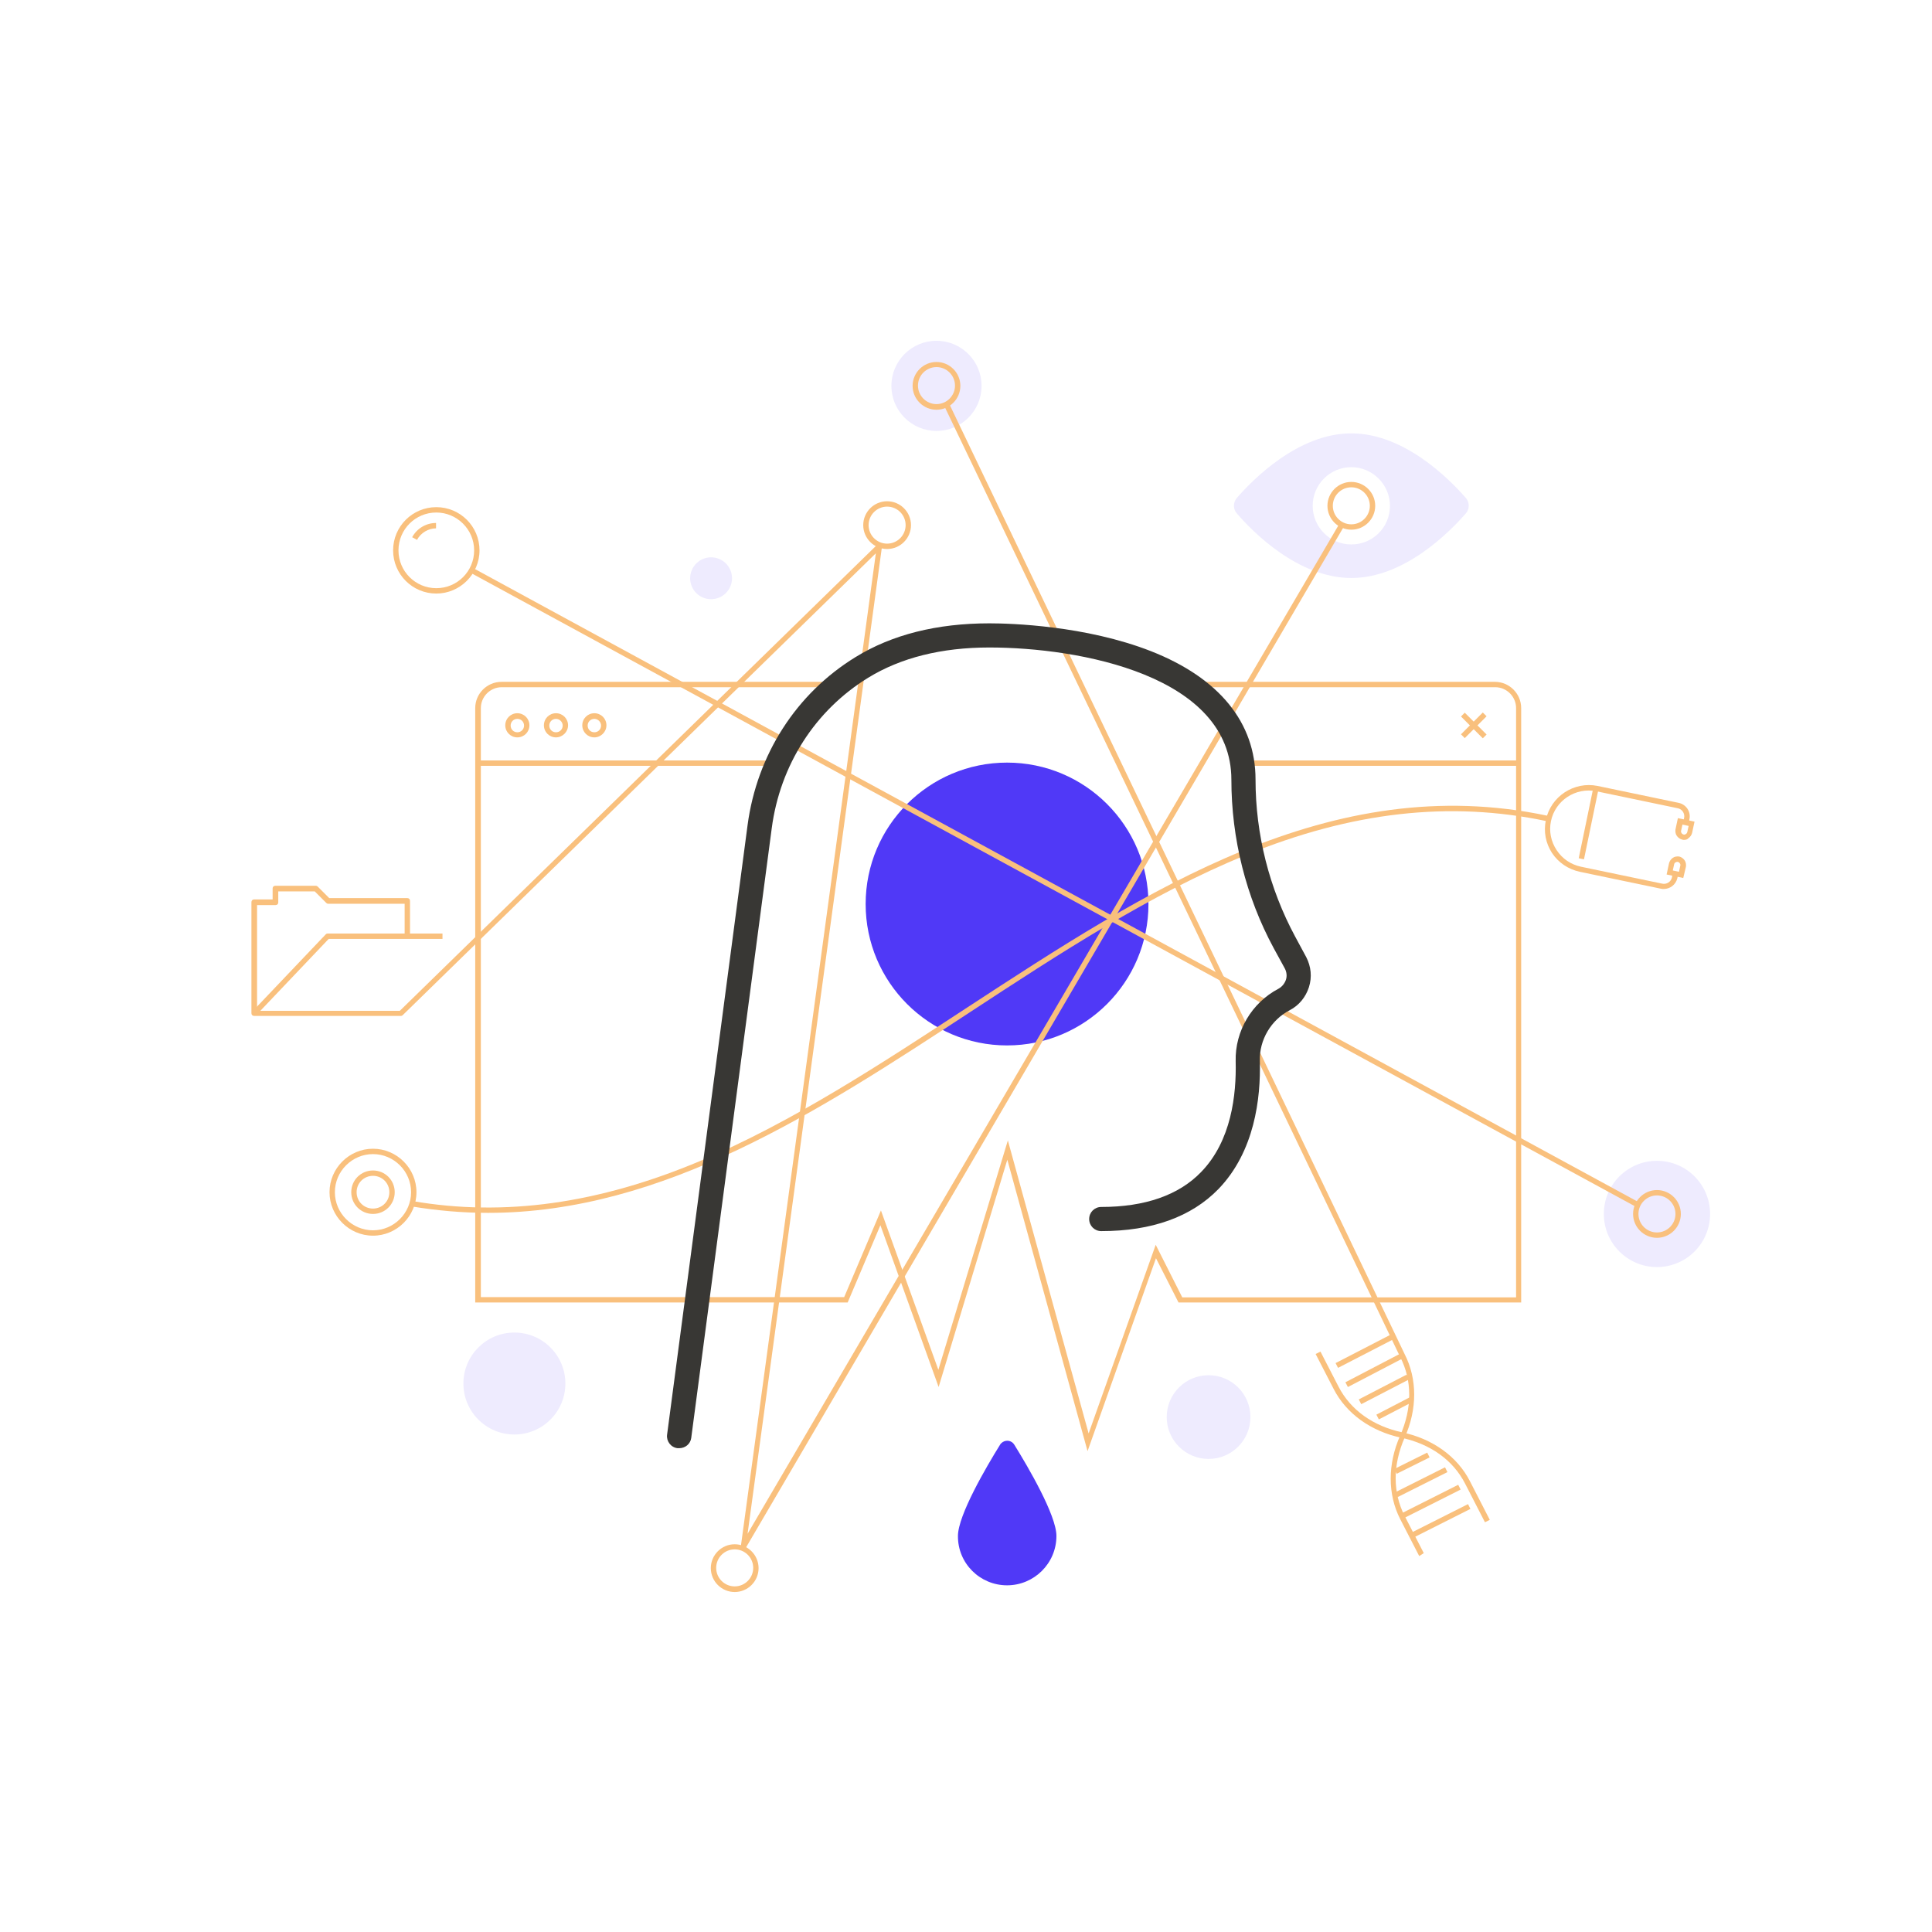
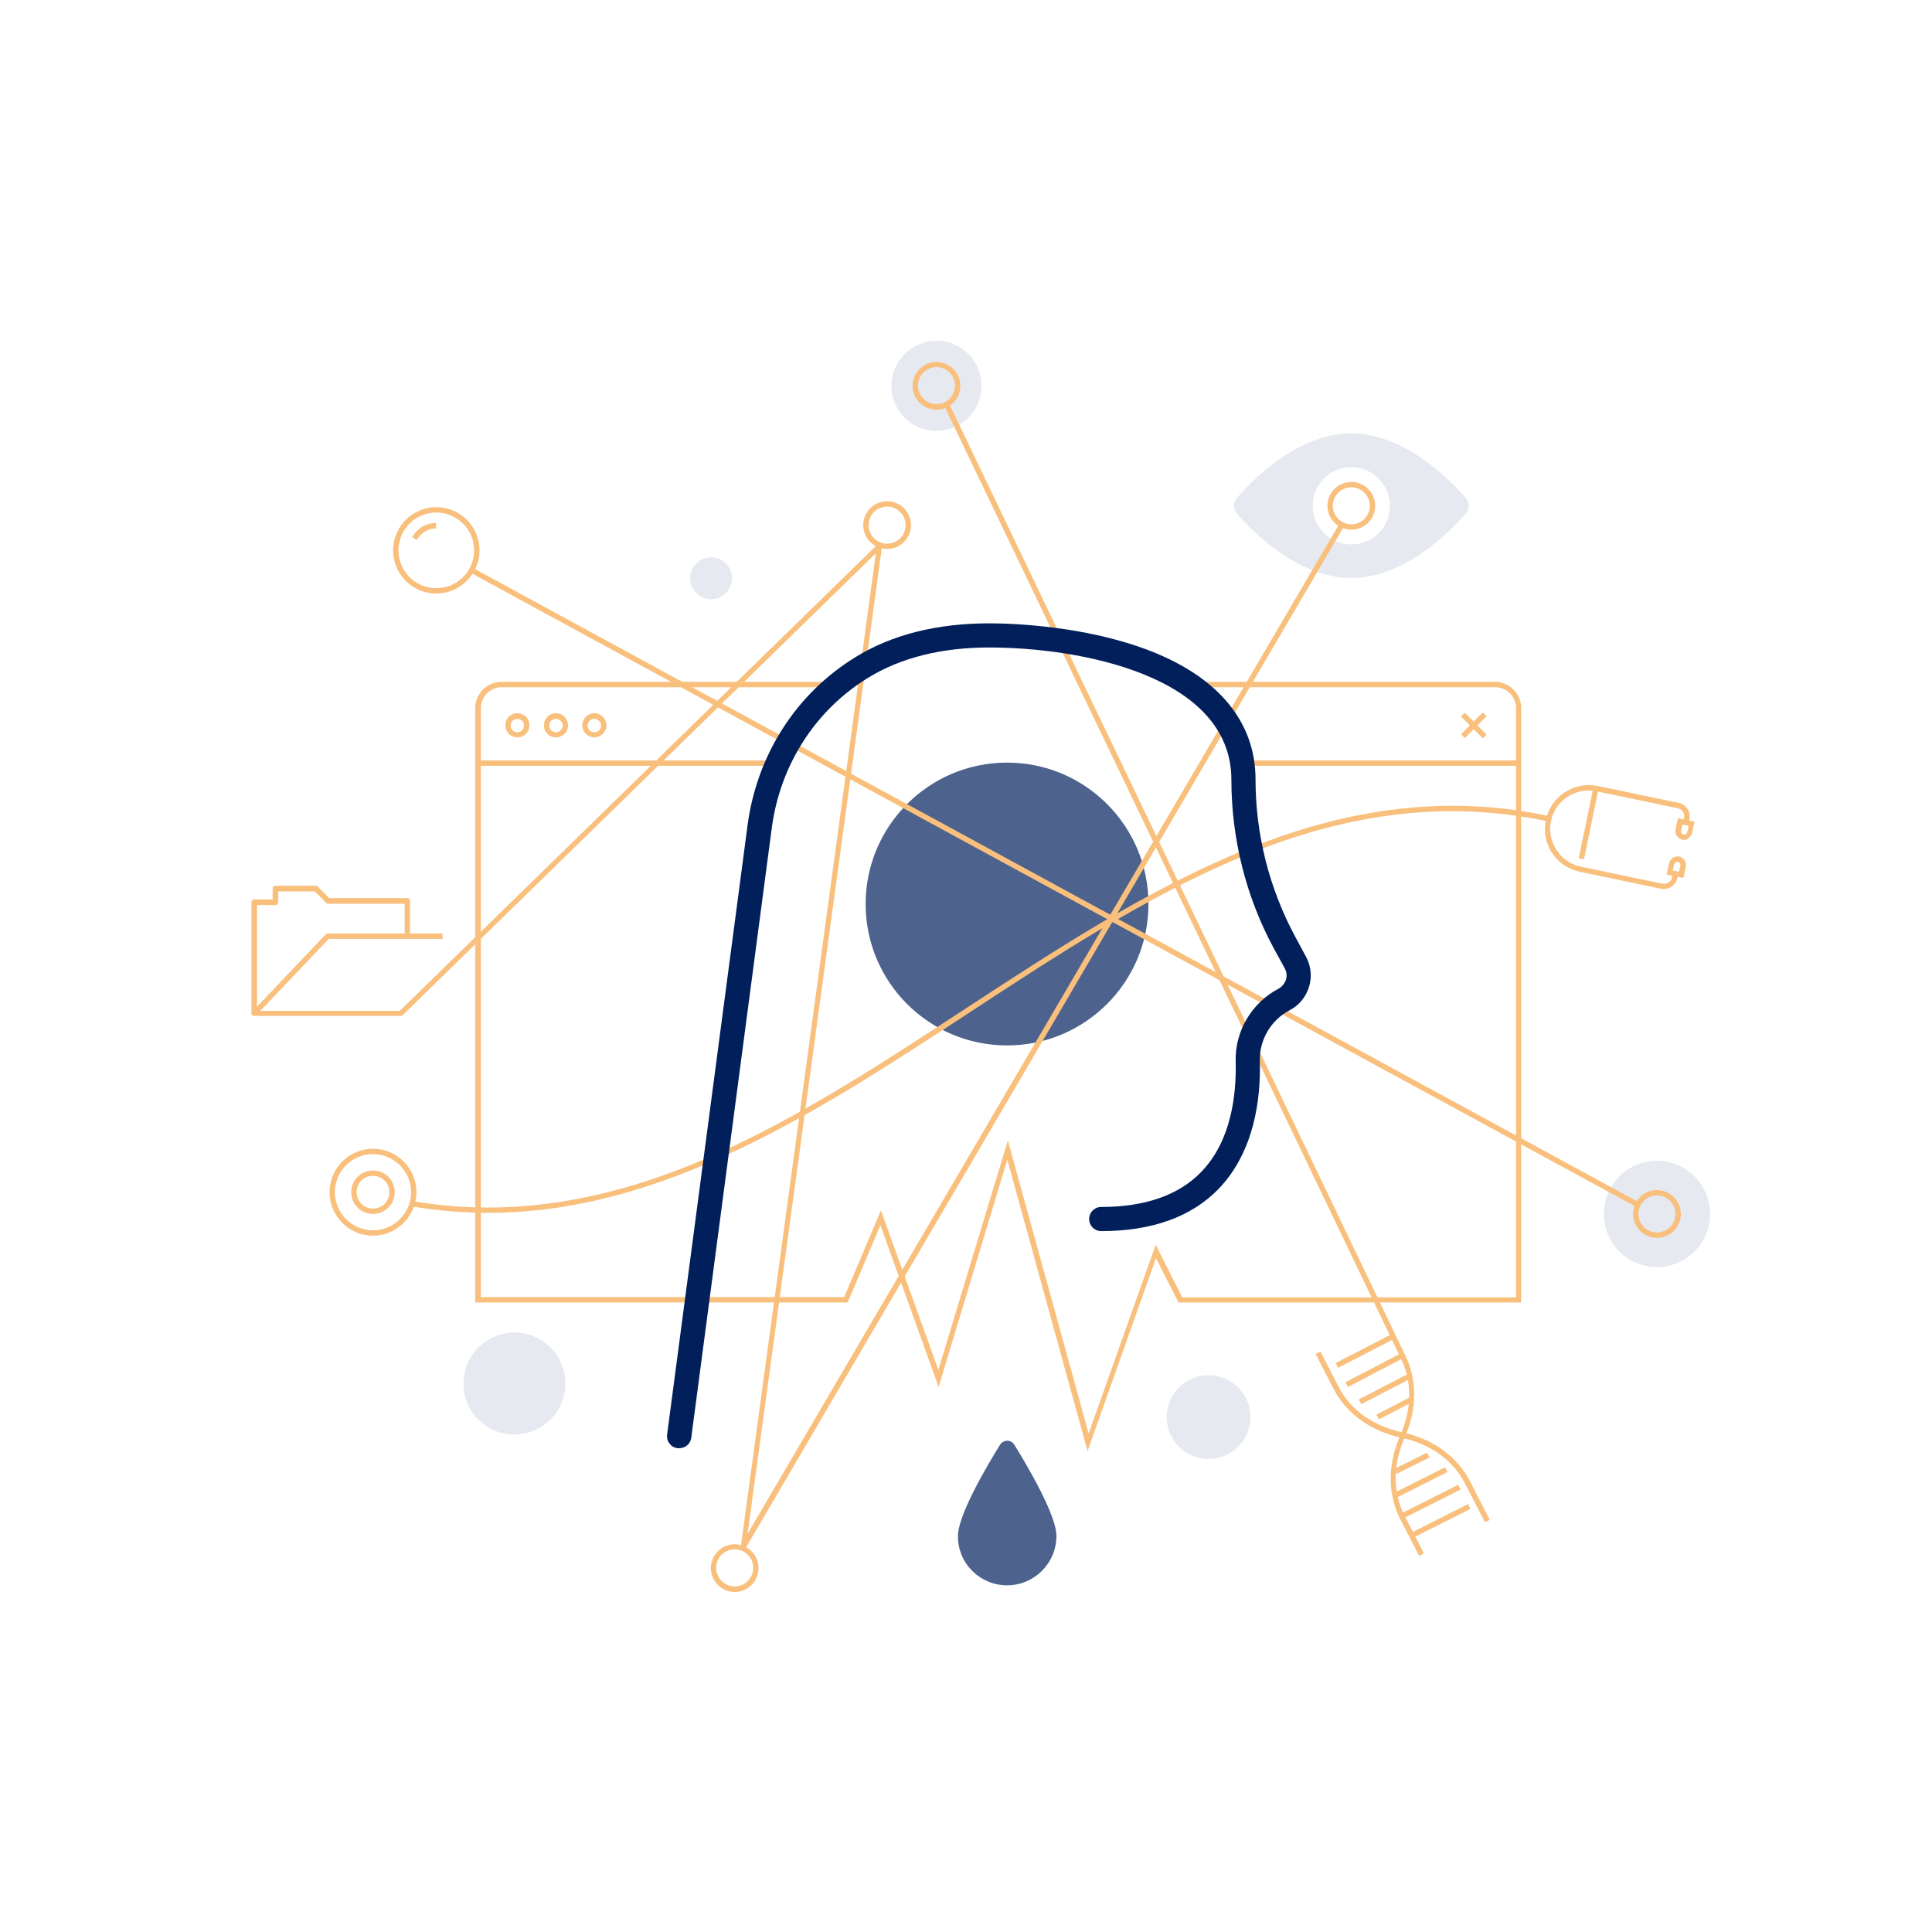
<svg xmlns="http://www.w3.org/2000/svg" version="1.1" id="research-platform" x="0px" y="0px" viewBox="0 0 720 720" style="enable-background:new 0 0 720 720;" xml:space="preserve">
  <style type="text/css">
- 	.st0{fill:#5039F7;}
- 	.st1{fill:#EEEBFE;}
+ 	.st0{fill:#4d628c;}
+ 	.st1{fill:#e6e9ef;}
	.st2{fill:#F9C07D;}
- 	.st3{fill:#383734;}
+ 	.st3{fill:#011F5B;}
</style>
  <g id="highlights">
    <g>
      <circle class="st0" cx="375.3" cy="336.9" r="52.7" />
    </g>
    <g>
      <path class="st0" d="M375.3,590.8c10.1,0,18.4-8.2,18.4-18.4c0-7.7-10.6-25.8-15.7-34c-0.9-1.5-2.8-1.9-4.3-1    c-0.4,0.3-0.8,0.6-1,1c-5.1,8.2-15.7,26.3-15.7,34C356.9,582.6,365.2,590.8,375.3,590.8z" />
    </g>
  </g>
  <g id="bubbles">
    <g>
      <circle class="st1" cx="349" cy="143.8" r="16.8" />
    </g>
    <g>
      <circle class="st1" cx="450.4" cy="528.1" r="15.6" />
    </g>
    <g>
      <circle class="st1" cx="617.5" cy="452.4" r="19.8" />
    </g>
    <g>
      <circle class="st1" cx="191.7" cy="515.6" r="19" />
    </g>
    <g>
      <circle class="st1" cx="265" cy="215.5" r="7.8" />
    </g>
    <g>
      <path class="st1" d="M503.6,161.5c-19.8,0-36.7,17.2-42.7,24.1c-1.4,1.7-1.4,4.1,0,5.7c6,7,22.9,24.1,42.7,24.1    c19.8,0,36.7-17.2,42.7-24.1c1.4-1.6,1.4-4.1,0-5.7C540.3,178.7,523.4,161.5,503.6,161.5z M503.6,202.9c-8,0-14.4-6.5-14.4-14.4    c0-8,6.5-14.4,14.4-14.4s14.4,6.5,14.4,14.4v0C518,196.5,511.6,202.9,503.6,202.9L503.6,202.9z" />
    </g>
  </g>
  <g>
    <rect x="466.1" y="283.4" class="st2" width="99.8" height="2" />
  </g>
  <g>
    <path class="st2" d="M192.8,274.8c-2.5,0-4.5-2-4.5-4.5s2-4.5,4.5-4.5s4.5,2,4.5,4.5S195.3,274.8,192.8,274.8z M192.8,267.9   c-1.4,0-2.5,1.1-2.5,2.5s1.1,2.5,2.5,2.5s2.5-1.1,2.5-2.5S194.2,267.9,192.8,267.9z" />
  </g>
  <g>
    <path class="st2" d="M207.2,274.8c-2.5,0-4.5-2-4.5-4.5s2-4.5,4.5-4.5c2.5,0,4.5,2,4.5,4.5S209.6,274.8,207.2,274.8z M207.2,267.9   c-1.4,0-2.5,1.1-2.5,2.5s1.1,2.5,2.5,2.5s2.5-1.1,2.5-2.5S208.5,267.9,207.2,267.9z" />
  </g>
  <g>
    <path class="st2" d="M221.5,274.8c-2.5,0-4.5-2-4.5-4.5s2-4.5,4.5-4.5c2.5,0,4.5,2,4.5,4.5S223.9,274.8,221.5,274.8z M221.5,267.9   c-1.4,0-2.5,1.1-2.5,2.5s1.1,2.5,2.5,2.5s2.5-1.1,2.5-2.5S222.8,267.9,221.5,267.9z" />
  </g>
  <g>
    <rect x="543.5" y="269.3" transform="matrix(0.7071 -0.7071 0.7071 0.7071 -30.269 467.5433)" class="st2" width="11.5" height="2" />
  </g>
  <g>
    <rect x="548.2" y="264.6" transform="matrix(0.7071 -0.7071 0.7071 0.7071 -30.269 467.5433)" class="st2" width="2" height="11.5" />
  </g>
  <g>
    <path class="st2" d="M162.6,221.2c-8.9,0-16.1-7.2-16.1-16.1s7.2-16.1,16.1-16.1s16.1,7.2,16.1,16.1S171.4,221.2,162.6,221.2z    M162.6,191c-7.8,0-14.1,6.3-14.1,14.1s6.3,14.1,14.1,14.1s14.1-6.3,14.1-14.1S170.3,191,162.6,191z" />
  </g>
  <g>
    <path class="st2" d="M155.4,201.2l-1.8-1c1.8-3.3,5.2-5.3,8.9-5.3c0,0,0,0,0,0l0,2c0,0,0,0,0,0   C159.6,196.9,156.8,198.6,155.4,201.2z" />
  </g>
  <g>
    <path class="st2" d="M139,460.5c-8.9,0-16.2-7.3-16.2-16.2s7.3-16.2,16.2-16.2s16.2,7.3,16.2,16.2S147.9,460.5,139,460.5z    M139,430.1c-7.8,0-14.2,6.4-14.2,14.2s6.4,14.2,14.2,14.2s14.2-6.4,14.2-14.2S146.8,430.1,139,430.1z" />
  </g>
  <g>
    <path class="st2" d="M139,452.4c-4.5,0-8.1-3.6-8.1-8.1s3.6-8.1,8.1-8.1s8.1,3.6,8.1,8.1S143.5,452.4,139,452.4z M139,438.2   c-3.4,0-6.1,2.7-6.1,6.1c0,3.4,2.7,6.1,6.1,6.1s6.1-2.7,6.1-6.1C145.1,440.9,142.4,438.2,139,438.2z" />
  </g>
  <g>
    <path class="st2" d="M330.6,204.6c-4.9,0-8.9-4-8.9-8.9c0-4.9,4-8.9,8.9-8.9c4.9,0,8.9,4,8.9,8.9   C339.5,200.6,335.5,204.6,330.6,204.6z M330.6,188.8c-3.8,0-6.9,3.1-6.9,6.9s3.1,6.9,6.9,6.9s6.9-3.1,6.9-6.9   S334.4,188.8,330.6,188.8z" />
  </g>
  <g>
    <path class="st2" d="M273.8,593.3c-4.9,0-8.9-4-8.9-8.9s4-8.9,8.9-8.9c4.9,0,8.9,4,8.9,8.9S278.7,593.3,273.8,593.3z M273.8,577.4   c-3.8,0-6.9,3.1-6.9,6.9c0,3.8,3.1,6.9,6.9,6.9s6.9-3.1,6.9-6.9C280.7,580.5,277.6,577.4,273.8,577.4z" />
  </g>
  <g>
    <path class="st2" d="M349,152.7c-4.9,0-8.9-4-8.9-8.9s4-8.9,8.9-8.9s8.9,4,8.9,8.9S353.9,152.7,349,152.7z M349,136.8   c-3.8,0-6.9,3.1-6.9,6.9s3.1,6.9,6.9,6.9s6.9-3.1,6.9-6.9S352.8,136.8,349,136.8z" />
  </g>
  <g>
    <path class="st2" d="M503.6,197.4c-4.9,0-8.9-4-8.9-8.9c0-4.9,4-8.9,8.9-8.9s8.9,4,8.9,8.9C512.5,193.4,508.5,197.4,503.6,197.4z    M503.6,181.6c-3.8,0-6.9,3.1-6.9,6.9s3.1,6.9,6.9,6.9s6.9-3.1,6.9-6.9S507.4,181.6,503.6,181.6z" />
  </g>
  <g>
    <path class="st2" d="M617.5,461.3c-4.9,0-8.9-4-8.9-8.9s4-8.9,8.9-8.9s8.9,4,8.9,8.9S622.4,461.3,617.5,461.3z M617.5,445.5   c-3.8,0-6.9,3.1-6.9,6.9c0,3.8,3.1,6.9,6.9,6.9c3.8,0,6.9-3.1,6.9-6.9C624.4,448.6,621.3,445.5,617.5,445.5z" />
  </g>
  <g>
    <rect x="391.9" y="83.7" transform="matrix(0.4779 -0.8784 0.8784 0.4779 -85.3515 517.7544)" class="st2" width="2" height="494" />
  </g>
  <g>
    <path class="st2" d="M181.9,452c-9.3,0-18.8-0.8-28.5-2.4l0.3-2c34.2,5.9,69.4,1,107.4-15c34-14.3,67.2-36.1,99.3-57.1   C427,332,495.8,286.9,576.7,304l-0.4,2c-35.9-7.6-72.6-3.5-112.1,12.7c-35.3,14.4-69.6,36.8-102.7,58.5   C305.2,414.1,247.2,452,181.9,452z" />
  </g>
  <g>
    <path class="st2" d="M95.5,378.3l-1.4-1.4l27.3-28.7c0.2-0.2,0.5-0.3,0.7-0.3h42.8v2h-42.4L95.5,378.3z" />
  </g>
  <g>
    <path class="st2" d="M277.1,577.4c-0.1,0-0.2,0-0.3-0.1c-0.5-0.2-0.7-0.6-0.7-1.1l50.3-370L150.1,378.3c-0.2,0.2-0.4,0.3-0.7,0.3   H94.7c-0.6,0-1-0.4-1-1v-41.4c0-0.6,0.4-1,1-1h6.9v-4.1c0-0.6,0.4-1,1-1h15.1c0.3,0,0.5,0.1,0.7,0.3l4.3,4.3h29.1c0.6,0,1,0.4,1,1   V349h-2v-12.2h-28.5c-0.3,0-0.5-0.1-0.7-0.3l-4.3-4.3h-13.6v4.1c0,0.6-0.4,1-1,1h-6.9v39.4H149l178.1-173.9   c0.3-0.3,0.8-0.4,1.1-0.2c0.4,0.2,0.6,0.6,0.5,1l-50.1,368l220.6-376.5l1.7,1L277.9,576.9C277.7,577.2,277.4,577.4,277.1,577.4z" />
  </g>
  <g>
    <path class="st2" d="M405.3,540.8l-29.9-108.6l-25.6,84.7l-21.7-60.3l-12.2,28.8H177.1V263.9c0-5.4,4.4-9.8,9.8-9.8h121.7v2H187   c-4.3,0-7.8,3.5-7.8,7.8v219.5h135.4l13.7-32.3l21.4,59.4l25.9-85.5l30.1,109.2l25-70.3l9.9,19.6h124.4V263.9   c0-4.3-3.5-7.8-7.8-7.8H447.9v-2h109.2c5.4,0,9.8,4.4,9.8,9.8v221.5H439.2l-8.4-16.5L405.3,540.8z" />
  </g>
  <g>
    <rect x="178.1" y="283.4" class="st2" width="111.8" height="2" />
  </g>
  <g>
    <path class="st2" d="M620,331.3c-0.3,0-0.7,0-1-0.1l-30.2-6.3c-4.3-0.9-8-3.4-10.4-7c-2.4-3.7-3.2-8-2.3-12.3   c1.8-8.8,10.5-14.5,19.3-12.7l30.2,6.3c2.8,0.6,4.6,3.3,4,6.1l-0.2,1.1l-2-0.4l0.2-1.1c0.4-1.7-0.7-3.4-2.4-3.7l-30.2-6.3   c-7.8-1.6-15.4,3.4-17,11.1c-0.8,3.8,0,7.6,2.1,10.8c2.1,3.2,5.3,5.4,9.1,6.2l30.2,6.3c1.7,0.4,3.4-0.7,3.7-2.4l0.2-1.1l2,0.4   l-0.2,1.1C624.5,329.7,622.4,331.3,620,331.3z" />
  </g>
  <g>
    <path class="st2" d="M627.6,313c-0.2,0-0.4,0-0.7-0.1c-0.8-0.2-1.5-0.7-2-1.4s-0.6-1.6-0.5-2.4l0.9-4.2l6.2,1.3l-0.9,4.2   c-0.2,0.8-0.7,1.5-1.4,2C628.9,312.8,628.3,313,627.6,313z M627,307.3l-0.5,2.3c-0.1,0.3,0,0.6,0.2,0.9s0.4,0.4,0.7,0.5   c0.3,0.1,0.6,0,0.9-0.2c0.3-0.2,0.4-0.4,0.5-0.7l0.5-2.3L627,307.3z" />
  </g>
  <g>
    <path class="st2" d="M627.3,327.2l-6.2-1.3l0.9-4.2c0.2-0.8,0.7-1.5,1.4-2c0.7-0.5,1.6-0.6,2.4-0.5h0c0.8,0.2,1.5,0.7,2,1.4   s0.6,1.6,0.5,2.4L627.3,327.2z M623.4,324.4l2.3,0.5l0.5-2.3c0.1-0.3,0-0.6-0.2-0.9s-0.4-0.4-0.7-0.5l0,0c-0.6-0.1-1.3,0.3-1.4,0.9   L623.4,324.4z" />
  </g>
  <g>
    <rect x="578.6" y="306" transform="matrix(0.2026 -0.9793 0.9793 0.2026 171.455 824.4644)" class="st2" width="26.8" height="2" />
  </g>
  <g>
    <path class="st2" d="M528.9,579.9l-7.1-13.8c-4.7-9.2-4.7-20.5,0-31.1c4.5-10.2,4.5-20.6,0-29.3L352,151.5l1.8-0.9l169.7,354.1   c4.7,9.2,4.7,20.5,0,31c-4.5,10.2-4.5,20.6,0,29.3l7.1,13.8L528.9,579.9z" />
  </g>
  <g>
    <path class="st2" d="M553.4,567.3l-7.4-14.4c-4.5-8.8-13-14.8-23.8-17.1c-11.3-2.4-20.5-9-25.2-18.2l-6.7-13l1.8-0.9l6.7,13   c4.5,8.8,13,14.8,23.8,17.1c11.3,2.4,20.5,9,25.2,18.2l7.4,14.4L553.4,567.3z" />
  </g>
  <g>
    <rect x="496.9" y="502.5" transform="matrix(0.8885 -0.4589 0.4589 0.8885 -174.3595 289.5414)" class="st2" width="23.5" height="2" />
  </g>
  <g>
    <rect x="500.5" y="509.6" transform="matrix(0.8865 -0.4628 0.4628 0.8865 -178.1455 295.0031)" class="st2" width="23.5" height="2" />
  </g>
  <g>
    <rect x="505.7" y="516.8" transform="matrix(0.8879 -0.4601 0.4601 0.8879 -180.4131 295.3286)" class="st2" width="20.1" height="2" />
  </g>
  <g>
    <rect x="512.6" y="523.8" transform="matrix(0.8875 -0.4608 0.4608 0.8875 -183.3656 298.5305)" class="st2" width="14.2" height="2" />
  </g>
  <g>
    <rect x="524.7" y="565.8" transform="matrix(0.8931 -0.4499 0.4499 0.8931 -197.6035 302.1291)" class="st2" width="24.1" height="2" />
  </g>
  <g>
    <rect x="521.1" y="558.6" transform="matrix(0.8931 -0.4499 0.4499 0.8931 -194.7958 299.7299)" class="st2" width="24.1" height="2" />
  </g>
  <g>
    <rect x="519.3" y="551.4" transform="matrix(0.8938 -0.4484 0.4484 0.8938 -191.4694 296.16)" class="st2" width="20.8" height="2" />
  </g>
  <g>
    <rect x="519.3" y="544.3" transform="matrix(0.8954 -0.4453 0.4453 0.8954 -187.7445 291.322)" class="st2" width="13.7" height="2" />
  </g>
  <g id="person">
    <path class="st3" d="M253.1,539.7c-0.2,0-0.4,0-0.6,0c-2.5-0.3-4.2-2.6-3.9-5l30-227.2c3.5-26.3,18.2-49.1,40.2-62.6   c13.6-8.4,30.4-12.6,49.9-12.6c7.9,0,35.8,0.8,60.3,10.4c25.4,10,38.9,26.6,38.9,47.8c0,20.4,5.1,40.6,14.8,58.6l4.1,7.6   c1.8,3.5,2.2,7.4,1,11.2c-1.2,3.7-3.7,6.8-7.2,8.6c-6.9,3.6-11.3,11-11.1,18.8c0.4,14.1-2,33.9-15.4,47.8   c-10.1,10.4-24.8,15.7-43.7,15.7c-2.5,0-4.5-2-4.5-4.5s2-4.5,4.5-4.5c16.3,0,28.9-4.4,37.2-13c11.3-11.6,13.2-28.8,12.9-41.3   c-0.3-11.2,6-21.8,15.9-27c1.3-0.7,2.3-1.9,2.8-3.3c0.5-1.4,0.3-3-0.4-4.3l-4.1-7.5c-10.4-19.2-15.8-41-15.8-62.8   c0-38.9-56.7-49.3-90.2-49.3c-17.8,0-33,3.8-45.2,11.3c-19.7,12.1-32.8,32.5-35.9,56.1l-30,227.2   C257.3,538.1,255.4,539.7,253.1,539.7z" />
  </g>
</svg>
